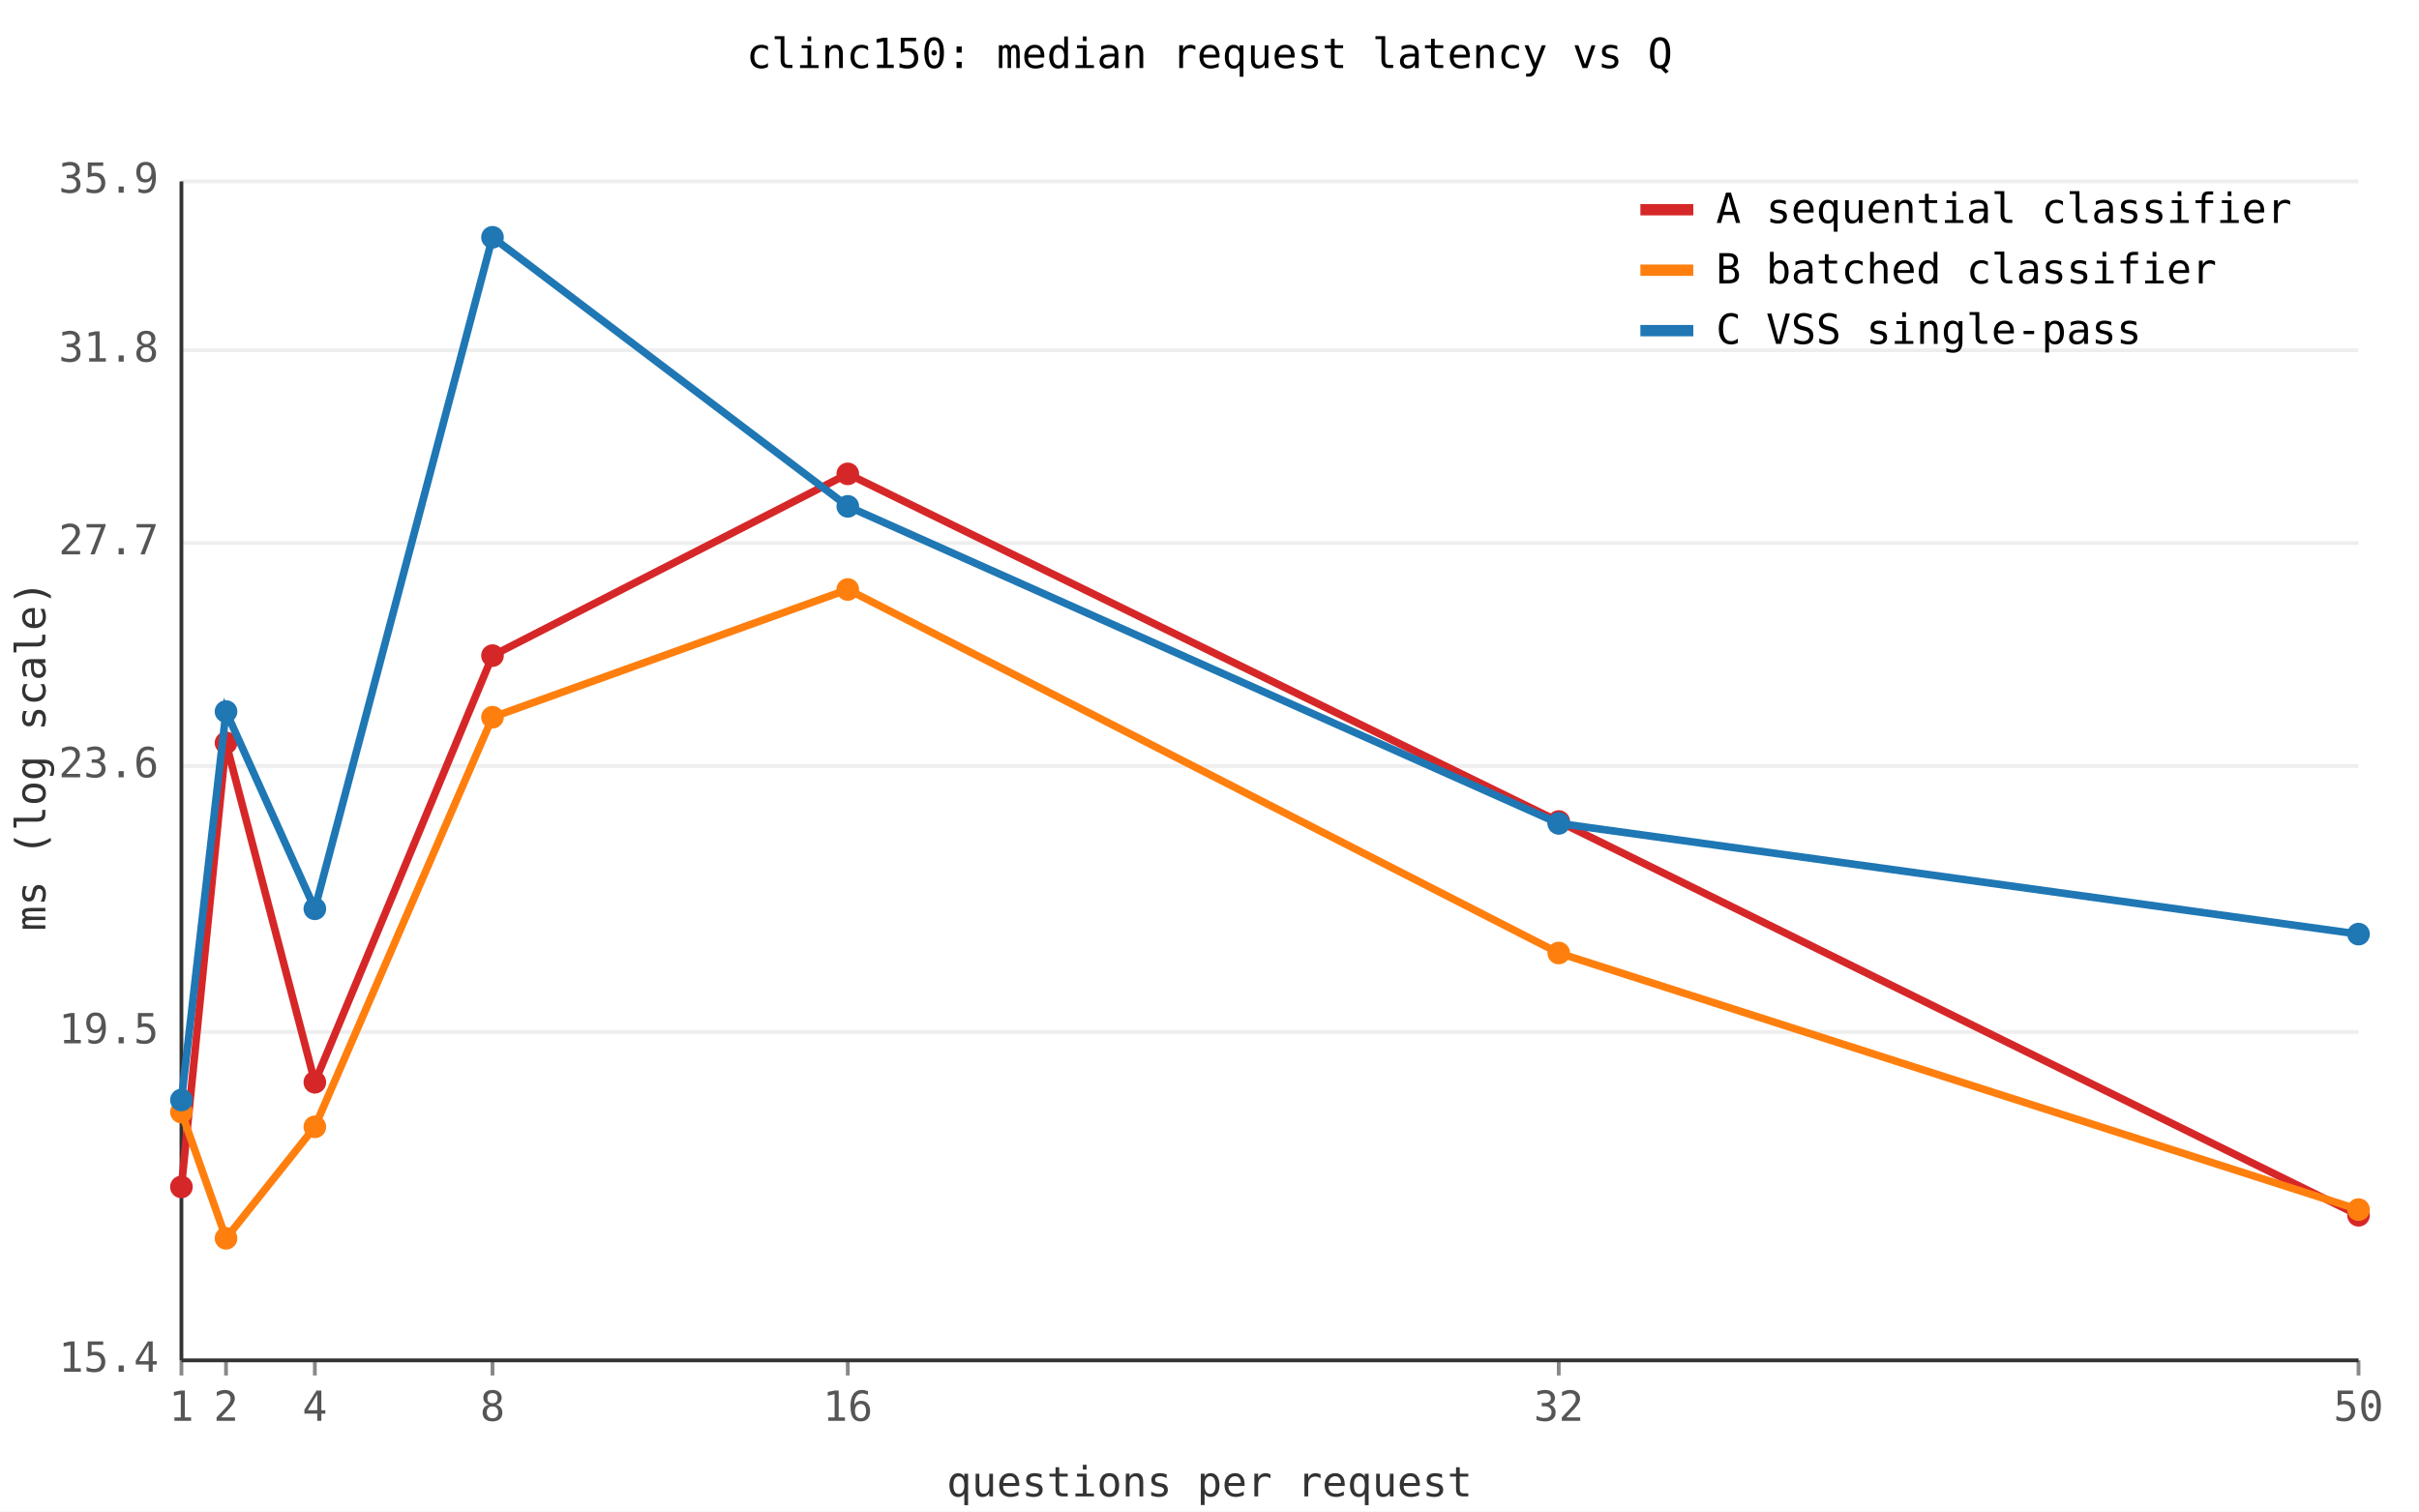
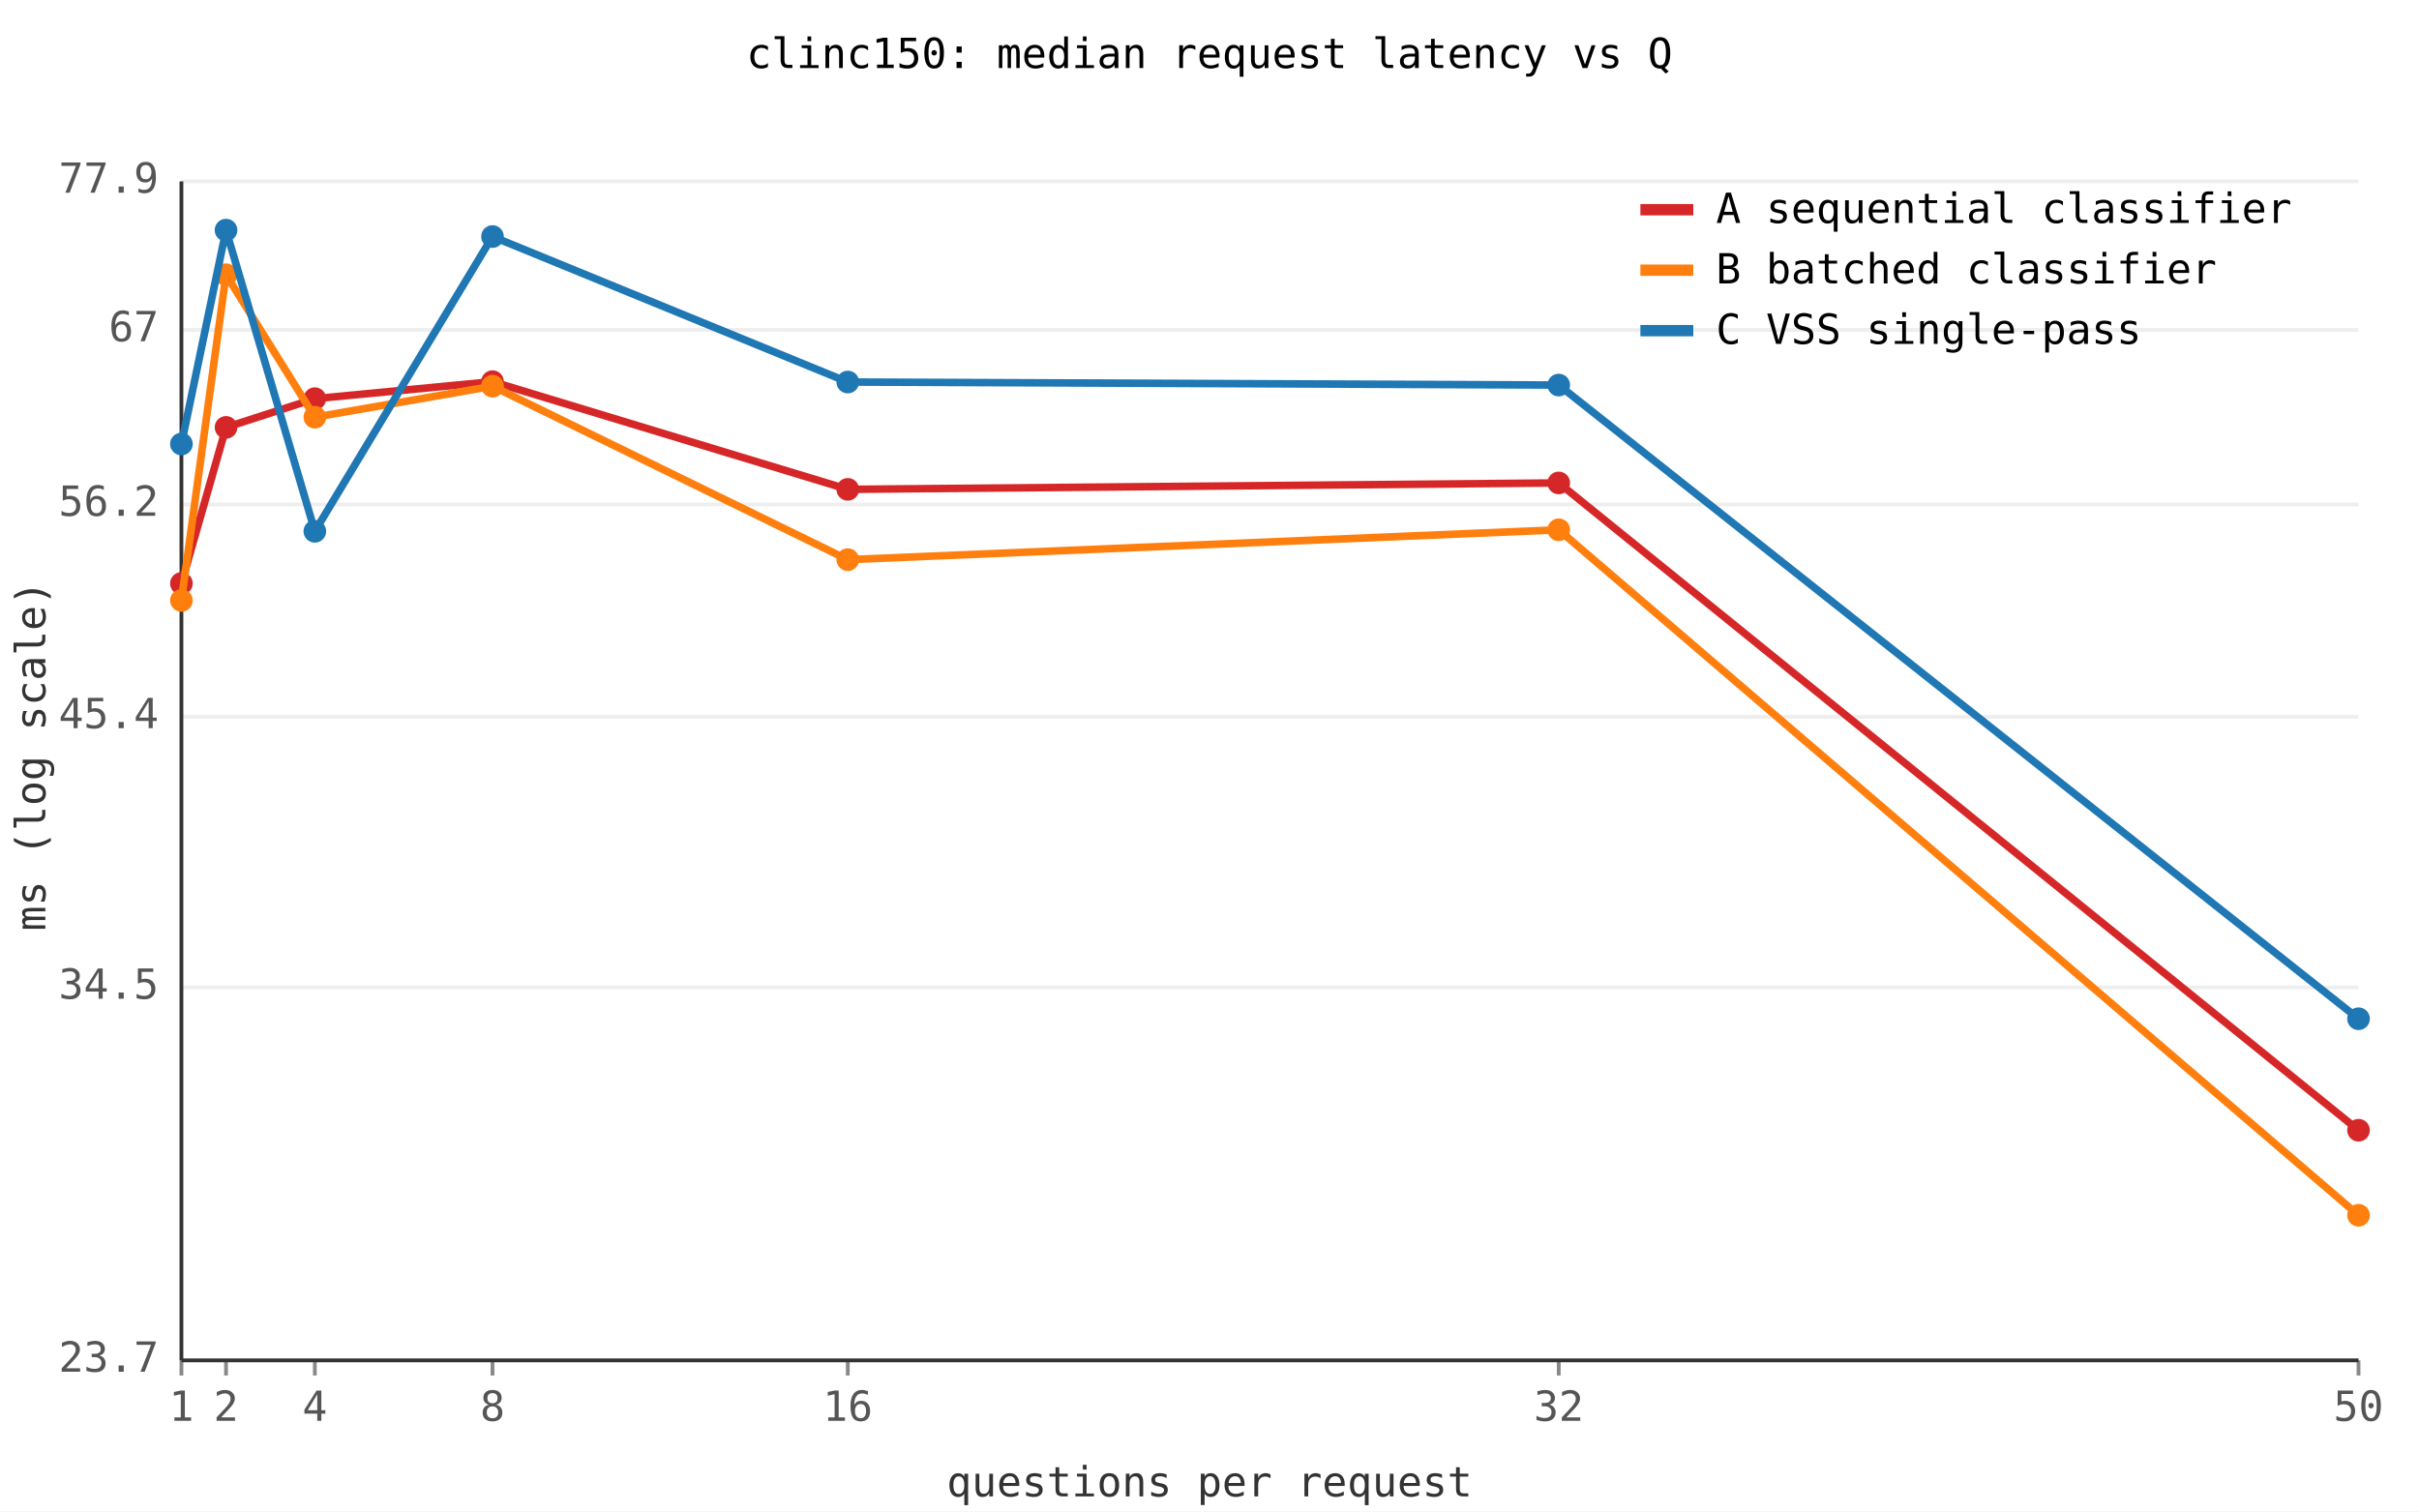
<svg xmlns="http://www.w3.org/2000/svg" viewBox="0 0 640 400" font-family="monospace" font-size="11">
  <rect width="640" height="400" fill="white" />
  <text x="320.0" y="18" text-anchor="middle">clinc150: median request latency vs Q</text>
  <line x1="48" y1="360.0" x2="624" y2="360.0" stroke="#eee" />
-   <text x="42" y="363.0" text-anchor="end" fill="#555">15.4</text>
-   <line x1="48" y1="273.1" x2="624" y2="273.1" stroke="#eee" />
-   <text x="42" y="276.1" text-anchor="end" fill="#555">19.5</text>
-   <line x1="48" y1="202.7" x2="624" y2="202.7" stroke="#eee" />
-   <text x="42" y="205.7" text-anchor="end" fill="#555">23.6</text>
-   <line x1="48" y1="143.7" x2="624" y2="143.7" stroke="#eee" />
-   <text x="42" y="146.7" text-anchor="end" fill="#555">27.7</text>
-   <line x1="48" y1="92.7" x2="624" y2="92.7" stroke="#eee" />
-   <text x="42" y="95.7" text-anchor="end" fill="#555">31.8</text>
+   <text x="42" y="363.0" text-anchor="end" fill="#555">23.7</text>
+   <line x1="48" y1="261.3" x2="624" y2="261.3" stroke="#eee" />
+   <text x="42" y="264.3" text-anchor="end" fill="#555">34.5</text>
+   <line x1="48" y1="189.7" x2="624" y2="189.7" stroke="#eee" />
+   <text x="42" y="192.7" text-anchor="end" fill="#555">45.4</text>
+   <line x1="48" y1="133.5" x2="624" y2="133.5" stroke="#eee" />
+   <text x="42" y="136.5" text-anchor="end" fill="#555">56.2</text>
+   <line x1="48" y1="87.3" x2="624" y2="87.3" stroke="#eee" />
+   <text x="42" y="90.3" text-anchor="end" fill="#555">67</text>
  <line x1="48" y1="48.0" x2="624" y2="48.0" stroke="#eee" />
-   <text x="42" y="51.0" text-anchor="end" fill="#555">35.9</text>
+   <text x="42" y="51.0" text-anchor="end" fill="#555">77.9</text>
  <line x1="48.0" y1="360" x2="48.0" y2="364" stroke="#888" />
  <text x="48.0" y="376" text-anchor="middle" fill="#555">1</text>
  <line x1="59.8" y1="360" x2="59.8" y2="364" stroke="#888" />
  <text x="59.8" y="376" text-anchor="middle" fill="#555">2</text>
  <line x1="83.3" y1="360" x2="83.3" y2="364" stroke="#888" />
  <text x="83.3" y="376" text-anchor="middle" fill="#555">4</text>
  <line x1="130.3" y1="360" x2="130.3" y2="364" stroke="#888" />
  <text x="130.3" y="376" text-anchor="middle" fill="#555">8</text>
  <line x1="224.3" y1="360" x2="224.3" y2="364" stroke="#888" />
  <text x="224.3" y="376" text-anchor="middle" fill="#555">16</text>
  <line x1="412.4" y1="360" x2="412.4" y2="364" stroke="#888" />
  <text x="412.4" y="376" text-anchor="middle" fill="#555">32</text>
  <line x1="624.0" y1="360" x2="624.0" y2="364" stroke="#888" />
  <text x="624.0" y="376" text-anchor="middle" fill="#555">50</text>
  <line x1="48" y1="360" x2="624" y2="360" stroke="#333" />
  <line x1="48" y1="360" x2="48" y2="48" stroke="#333" />
  <text x="320.0" y="396" text-anchor="middle" fill="#333">questions per request</text>
  <text x="12" y="200.0" text-anchor="middle" fill="#333" transform="rotate(-90 12 200.0)">ms (log scale)</text>
-   <polyline points="48.0,314.1 59.8,196.6 83.3,286.4 130.3,173.5 224.3,125.4 412.4,217.4 624.0,321.6" fill="none" stroke="#d62728" stroke-width="2" />
-   <circle cx="48.0" cy="314.1" r="3" fill="#d62728" />
-   <circle cx="59.8" cy="196.6" r="3" fill="#d62728" />
-   <circle cx="83.3" cy="286.4" r="3" fill="#d62728" />
-   <circle cx="130.3" cy="173.5" r="3" fill="#d62728" />
-   <circle cx="224.3" cy="125.4" r="3" fill="#d62728" />
-   <circle cx="412.4" cy="217.4" r="3" fill="#d62728" />
-   <circle cx="624.0" cy="321.6" r="3" fill="#d62728" />
+   <polyline points="48.0,154.4 59.8,113.1 83.3,105.5 130.3,101.0 224.3,129.5 412.4,127.8 624.0,299.1" fill="none" stroke="#d62728" stroke-width="2" />
+   <circle cx="48.0" cy="154.4" r="3" fill="#d62728" />
+   <circle cx="59.8" cy="113.1" r="3" fill="#d62728" />
+   <circle cx="83.3" cy="105.5" r="3" fill="#d62728" />
+   <circle cx="130.3" cy="101.0" r="3" fill="#d62728" />
+   <circle cx="224.3" cy="129.5" r="3" fill="#d62728" />
+   <circle cx="412.4" cy="127.8" r="3" fill="#d62728" />
+   <circle cx="624.0" cy="299.1" r="3" fill="#d62728" />
  <rect x="434" y="54" width="14" height="3" fill="#d62728" />
  <text x="454" y="59">A sequential classifier</text>
-   <polyline points="48.0,294.3 59.8,327.7 83.3,298.2 130.3,189.8 224.3,156.0 412.4,252.2 624.0,320.1" fill="none" stroke="#ff7f0e" stroke-width="2" />
-   <circle cx="48.0" cy="294.3" r="3" fill="#ff7f0e" />
-   <circle cx="59.8" cy="327.7" r="3" fill="#ff7f0e" />
-   <circle cx="83.3" cy="298.2" r="3" fill="#ff7f0e" />
-   <circle cx="130.3" cy="189.8" r="3" fill="#ff7f0e" />
-   <circle cx="224.3" cy="156.0" r="3" fill="#ff7f0e" />
-   <circle cx="412.4" cy="252.2" r="3" fill="#ff7f0e" />
-   <circle cx="624.0" cy="320.1" r="3" fill="#ff7f0e" />
+   <polyline points="48.0,158.9 59.8,72.7 83.3,110.4 130.3,102.2 224.3,148.1 412.4,140.2 624.0,321.6" fill="none" stroke="#ff7f0e" stroke-width="2" />
+   <circle cx="48.0" cy="158.9" r="3" fill="#ff7f0e" />
+   <circle cx="59.8" cy="72.7" r="3" fill="#ff7f0e" />
+   <circle cx="83.3" cy="110.4" r="3" fill="#ff7f0e" />
+   <circle cx="130.3" cy="102.2" r="3" fill="#ff7f0e" />
+   <circle cx="224.3" cy="148.1" r="3" fill="#ff7f0e" />
+   <circle cx="412.4" cy="140.2" r="3" fill="#ff7f0e" />
+   <circle cx="624.0" cy="321.6" r="3" fill="#ff7f0e" />
  <rect x="434" y="70" width="14" height="3" fill="#ff7f0e" />
  <text x="454" y="75">B batched classifier</text>
-   <polyline points="48.0,291.1 59.8,188.3 83.3,240.5 130.3,62.8 224.3,134.0 412.4,217.9 624.0,247.2" fill="none" stroke="#1f77b4" stroke-width="2" />
-   <circle cx="48.0" cy="291.1" r="3" fill="#1f77b4" />
-   <circle cx="59.8" cy="188.3" r="3" fill="#1f77b4" />
-   <circle cx="83.3" cy="240.5" r="3" fill="#1f77b4" />
-   <circle cx="130.3" cy="62.8" r="3" fill="#1f77b4" />
-   <circle cx="224.3" cy="134.0" r="3" fill="#1f77b4" />
-   <circle cx="412.4" cy="217.9" r="3" fill="#1f77b4" />
-   <circle cx="624.0" cy="247.2" r="3" fill="#1f77b4" />
+   <polyline points="48.0,117.5 59.8,60.9 83.3,140.6 130.3,62.6 224.3,101.1 412.4,101.9 624.0,269.6" fill="none" stroke="#1f77b4" stroke-width="2" />
+   <circle cx="48.0" cy="117.5" r="3" fill="#1f77b4" />
+   <circle cx="59.8" cy="60.9" r="3" fill="#1f77b4" />
+   <circle cx="83.3" cy="140.6" r="3" fill="#1f77b4" />
+   <circle cx="130.3" cy="62.6" r="3" fill="#1f77b4" />
+   <circle cx="224.3" cy="101.1" r="3" fill="#1f77b4" />
+   <circle cx="412.4" cy="101.9" r="3" fill="#1f77b4" />
+   <circle cx="624.0" cy="269.6" r="3" fill="#1f77b4" />
  <rect x="434" y="86" width="14" height="3" fill="#1f77b4" />
  <text x="454" y="91">C VSS single-pass</text>
</svg>
